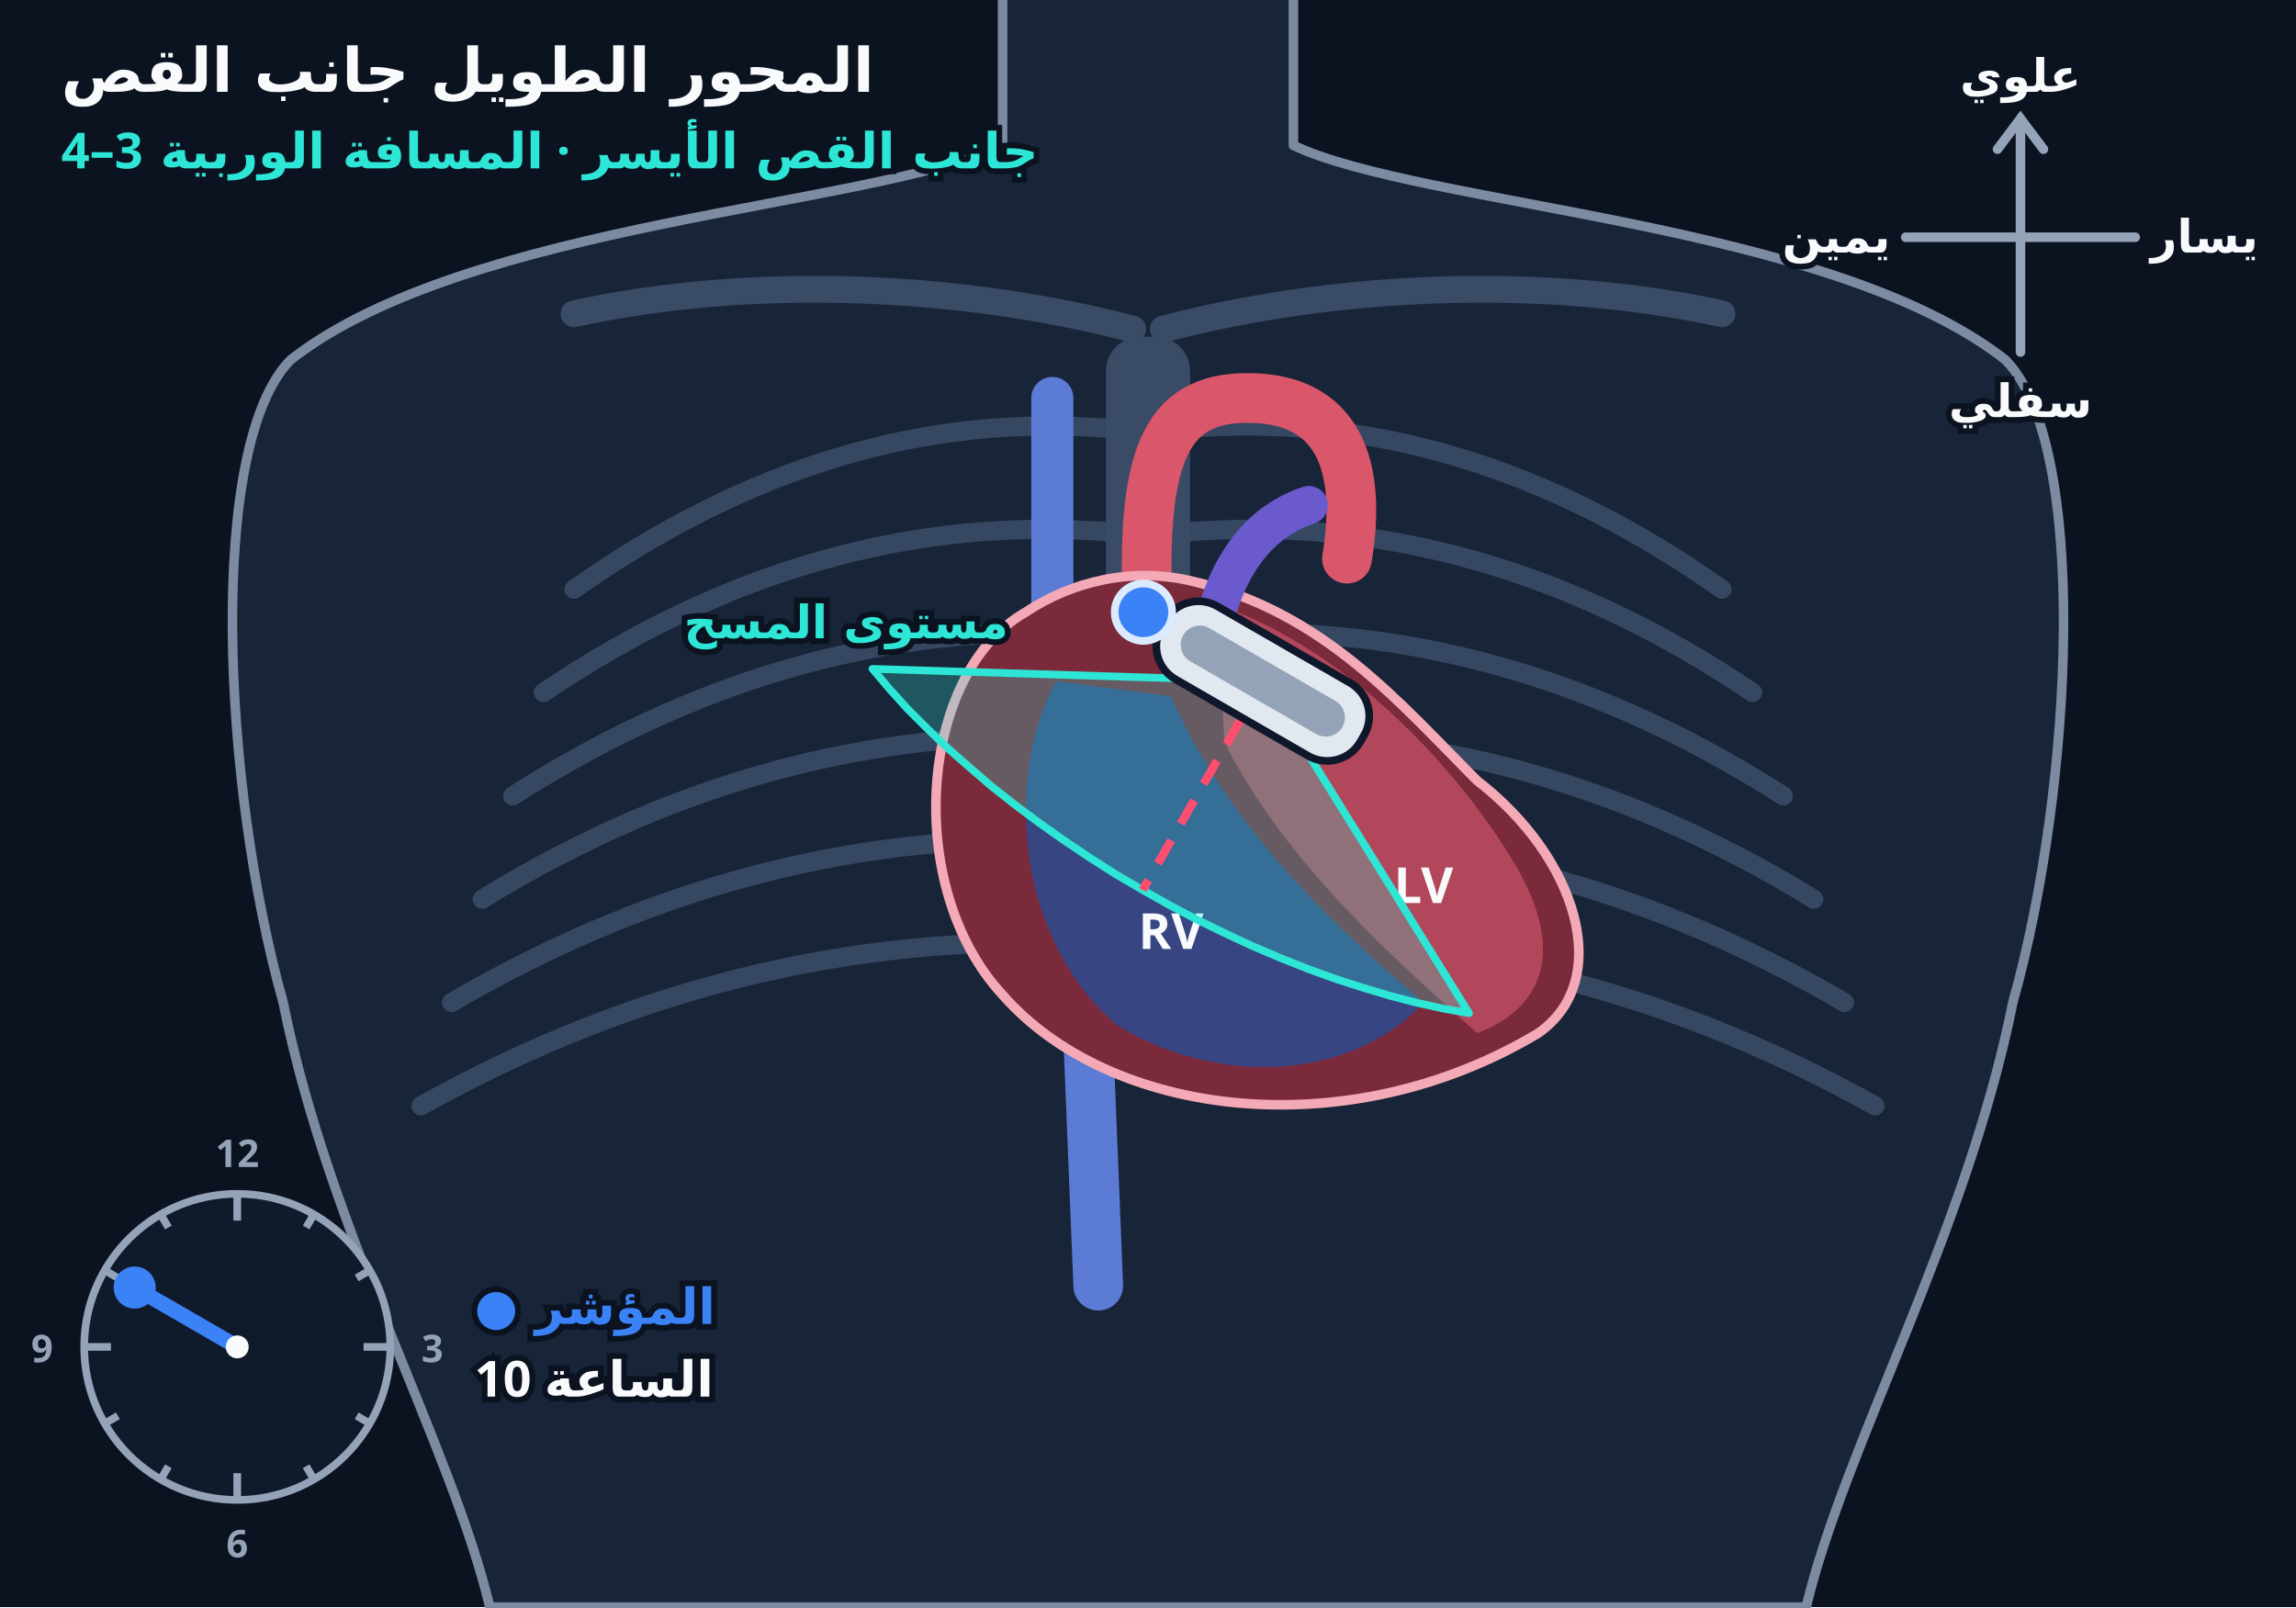
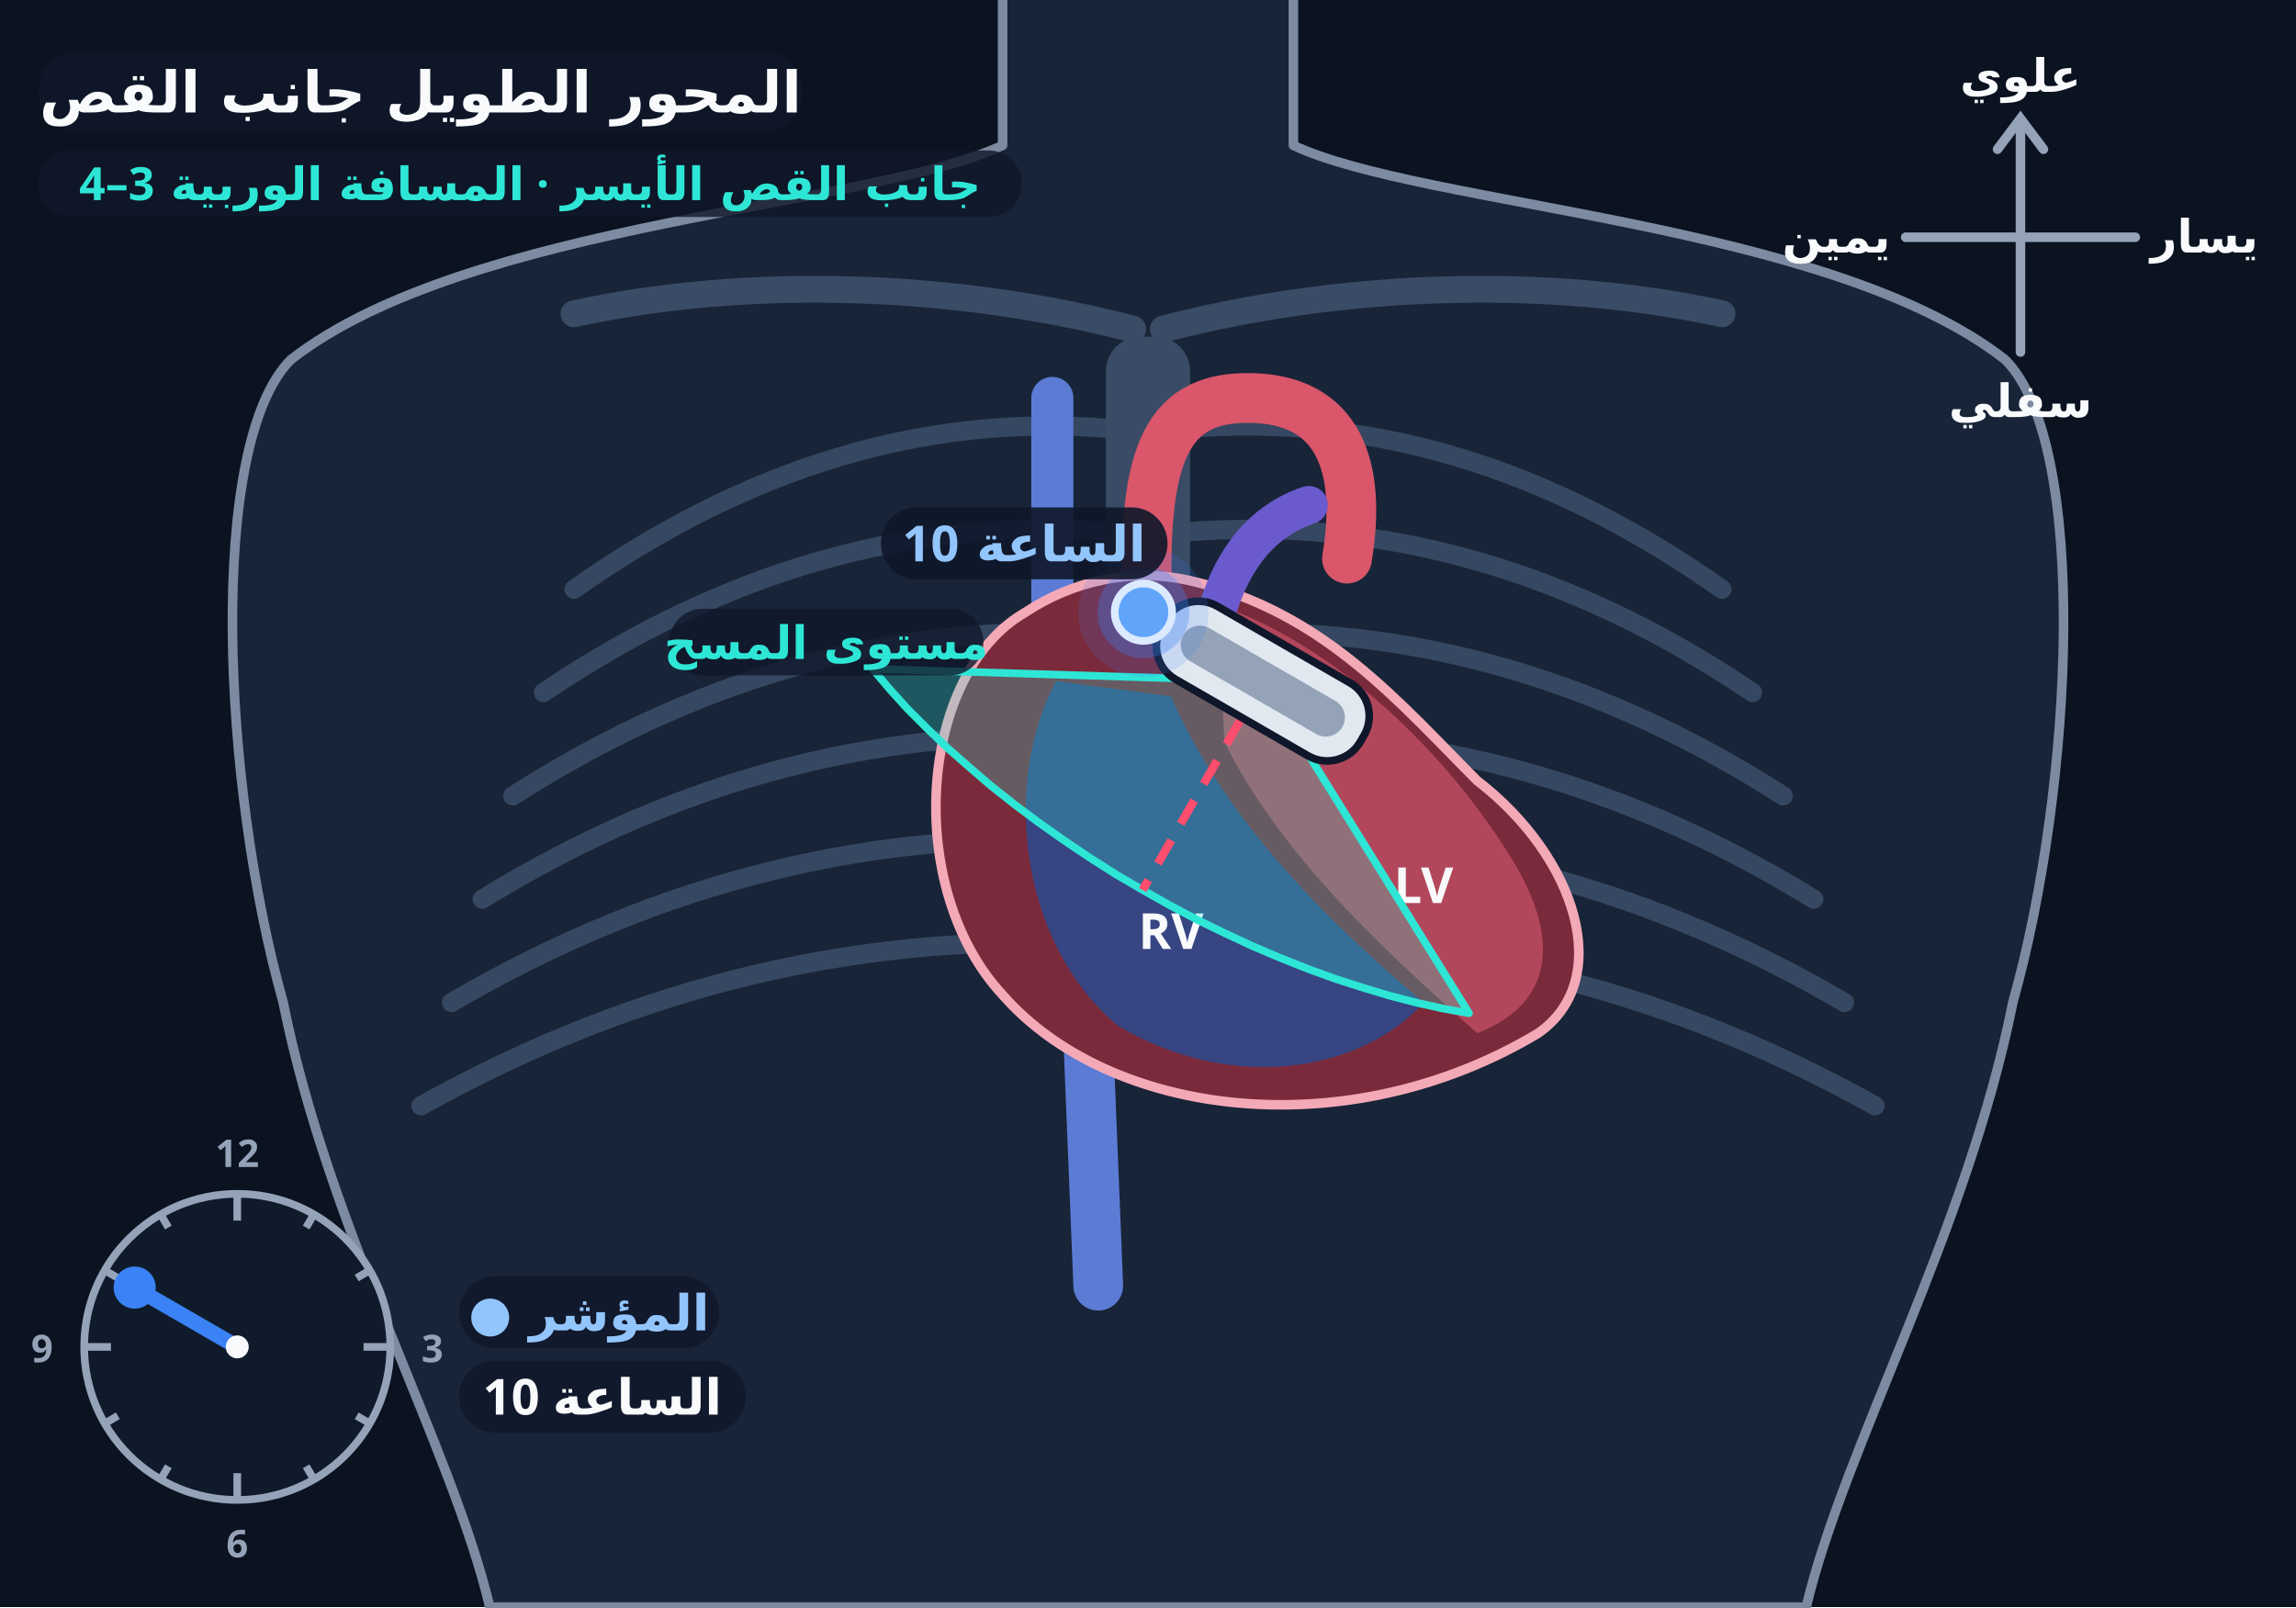
<svg xmlns="http://www.w3.org/2000/svg" width="600" height="420" viewBox="0 0 600 420">
  <rect width="600" height="420" fill="#0B1220" />
  <path d="M 262 0 L 262 38 C 228 54 122 58 76 94 C 54 116 58 205 74 262 C 86 322 118 378 128 420            L 472 420 C 482 378 514 322 526 262 C 542 205 546 116 524 94 C 478 58 372 54 338 38 L 338 0" fill="#182437" stroke="#7C8BA1" stroke-width="2.5" stroke-linejoin="round" />
  <g fill="none" stroke="#3A4B66" stroke-width="5" stroke-linecap="round" opacity="0.9">
    <path d="M 290 112 Q 218 106 150 154" />
    <path d="M 310 112 Q 382 106 450 154" />
    <path d="M 290 139 Q 213 133 142 181" />
    <path d="M 310 139 Q 387 133 458 181" />
    <path d="M 290 166 Q 209 160 134 208" />
    <path d="M 310 166 Q 391 160 466 208" />
    <path d="M 290 193 Q 204 187 126 235" />
    <path d="M 310 193 Q 396 187 474 235" />
    <path d="M 290 220 Q 200 214 118 262" />
    <path d="M 310 220 Q 400 214 482 262" />
    <path d="M 290 247 Q 196 241 110 289" />
    <path d="M 310 247 Q 404 241 490 289" />
  </g>
  <path d="M 296 86 C 250 74 196 72 150 82 M 304 86 C 350 74 404 72 450 82" fill="none" stroke="#3A4B66" stroke-width="7" stroke-linecap="round" />
  <rect x="289" y="88" width="22" height="156" rx="9" fill="#3A4B66" />
  <path d="M 291 242 L 309 242 L 300 262 Z" fill="#3A4B66" />
  <path d="M 275 158 L 275 104" stroke="#5B7BD5" stroke-width="11" stroke-linecap="round" fill="none" />
  <path d="M 284 262 L 287 336" stroke="#5B7BD5" stroke-width="13" stroke-linecap="round" fill="none" />
  <path d="M 300 162 C 298 120 304 104 326 104 C 350 104 356 122 352 146" stroke="#D9566B" stroke-width="13" stroke-linecap="round" fill="none" />
  <path d="M 268 160 C 240 176 236 232 262 260 C 290 292 352 300 402 270 C 422 256 412 224 386 204            C 366 184 346 160 312 152 C 296 148 280 152 268 160 Z" fill="#7A2A3A" stroke="#F4A9B7" stroke-width="2.5" />
  <path d="M 276 178 C 262 204 266 246 292 268 C 322 286 356 280 372 262 C 346 240 320 214 306 182 Z" fill="#2B4A8F" opacity="0.85" />
  <path d="M 318 158 C 348 168 378 196 396 226 C 410 250 402 264 386 270 C 366 252 336 226 320 194 Z" fill="#B84A5E" opacity="0.9" />
  <path d="M 318 160 C 322 146 330 136 342 132" stroke="#6A5ACD" stroke-width="10" stroke-linecap="round" fill="none" />
  <g font-family="sans-serif" font-weight="700" font-size="13" fill="#F8FAFC" text-anchor="middle">
    <text x="306" y="248">RV</text>
    <text x="372" y="236">LV</text>
  </g>
  <path d="M 330.0 178.0 L 383.9 264.8 L 377.2 263.6 L 370.4 262.1 L 363.4 260.3 L 356.4 258.2 L 349.2 255.9 L 342.0 253.3 L 334.7 250.4 L 327.4 247.3 L 320.1 243.9 L 312.9 240.4 L 305.7 236.6 L 298.6 232.6 L 291.6 228.5 L 284.7 224.1 L 278.0 219.6 L 271.5 215.0 L 265.2 210.3 L 259.0 205.4 L 253.2 200.4 L 247.5 195.4 L 242.2 190.3 L 237.1 185.2 L 232.4 180.0 L 228.0 174.8 Z" fill="#2EE6D6" fill-opacity="0.26" stroke="#2EE6D6" stroke-width="2" stroke-linejoin="round" />
  <path d="M 330.0 178.0 L 298.6 232.6" stroke="#FF4D6D" stroke-width="2.2" stroke-dasharray="7 5" fill="none" />
-   <text x="221.1" y="166.8" font-family="sans-serif" font-size="12" fill="#2EE6D6" font-weight="700" text-anchor="middle" stroke="#0B1220" stroke-width="3" paint-order="stroke">مستوى المسح</text>
+   <rect x="174.9" y="159.1" width="82.1" height="17.4" rx="8.7" fill="#0F172A" fill-opacity="0.8" />
+   <text x="215.9" y="172.2" font-family="sans-serif" font-weight="700" font-size="12" fill="#2EE6D6" text-anchor="middle">مستوى المسح</text>
  <g transform="translate(330 178) rotate(-150.0)">
    <rect x="-30" y="-11" width="60" height="22" rx="10" fill="#E2E8F0" stroke="#0F172A" stroke-width="2" />
    <rect x="-24" y="-5" width="48" height="10" rx="5" fill="#94A3B8" />
  </g>
-   <circle cx="298.8" cy="160.0" r="7.5" fill="#3B82F6" stroke="#DBEAFE" stroke-width="2" />
+   <circle cx="298.8" cy="160.0" r="17" fill="#3B82F6" fill-opacity="0.16" />
+   <circle cx="298.8" cy="160.0" r="12" fill="#3B82F6" fill-opacity="0.32" />
+   <circle cx="298.8" cy="160.0" r="7.5" fill="#60A5FA" stroke="#DBEAFE" stroke-width="2" />
+   <rect x="230.2" y="132.6" width="74.9" height="18.8" rx="9.4" fill="#0F172A" fill-opacity="0.9" />
+   <text x="267.6" y="146.7" font-family="sans-serif" font-weight="700" font-size="13" fill="#93C5FD" text-anchor="middle">الساعة 10</text>
  <g stroke="#94A3B8" stroke-width="2.5" fill="none" stroke-linecap="round">
    <path d="M 528 32 L 528 92 M 498 62 L 558 62" />
    <path d="M 522 39 L 528 31 L 534 39" />
  </g>
-   <g font-family="sans-serif" font-size="12" font-weight="700" fill="#F8FAFC" text-anchor="middle" stroke="#0B1220" stroke-width="3" paint-order="stroke">
+   <g font-family="sans-serif" font-size="12" font-weight="700" fill="#F8FAFC" text-anchor="middle">
    <text x="528" y="24">علوي</text>
    <text x="528" y="109">سفلي</text>
    <text x="494" y="66" text-anchor="end">يمين</text>
    <text x="562" y="66" text-anchor="start">يسار</text>
  </g>
  <circle cx="62" cy="352" r="40" fill="#0F1A2B" stroke="#94A3B8" stroke-width="2" />
  <g stroke="#94A3B8" stroke-width="2">
    <path d="M 62.0 319.0 L 62.0 312.0" />
    <path d="M 80.0 320.8 L 82.0 317.4" />
    <path d="M 93.2 334.0 L 96.6 332.0" />
    <path d="M 95.0 352.0 L 102.0 352.0" />
    <path d="M 93.2 370.0 L 96.6 372.0" />
    <path d="M 80.0 383.2 L 82.0 386.6" />
    <path d="M 62.0 385.0 L 62.0 392.0" />
    <path d="M 44.0 383.2 L 42.0 386.6" />
    <path d="M 30.8 370.0 L 27.4 372.0" />
    <path d="M 29.0 352.0 L 22.0 352.0" />
    <path d="M 30.8 334.0 L 27.4 332.0" />
    <path d="M 44.0 320.8 L 42.0 317.4" />
  </g>
  <path d="M 62 352 L 35.2 336.5" stroke="#3B82F6" stroke-width="4" stroke-linecap="round" />
  <circle cx="35.2" cy="336.5" r="4.5" fill="#3B82F6" stroke="#3B82F6" stroke-width="2" />
  <circle cx="62" cy="352" r="3" fill="#F8FAFC" />
  <g font-family="sans-serif" font-size="10" font-weight="700" fill="#94A3B8" text-anchor="middle">
    <text x="62.0" y="305.0">12</text>
    <text x="113.0" y="356.0">3</text>
    <text x="62.0" y="407.0">6</text>
    <text x="11.0" y="356.0">9</text>
  </g>
-   <text x="124" y="346" font-family="sans-serif" font-size="13" font-weight="700" fill="#3B82F6" stroke="#0B1220" stroke-width="3" paint-order="stroke">● المؤشر</text>
-   <text x="124" y="365" font-family="sans-serif" font-size="13" font-weight="700" fill="#F8FAFC" stroke="#0B1220" stroke-width="3" paint-order="stroke">10 الساعة</text>
-   <g font-family="sans-serif" font-weight="700" stroke="#0B1220" stroke-width="3" paint-order="stroke">
-     <text x="16" y="24" font-size="16" fill="#F8FAFC" text-anchor="start">المحور الطويل جانب القص</text>
-     <text x="16" y="44" font-size="13" fill="#2EE6D6" text-anchor="start">جانب القص الأيسر · المسافة الوربية 3–4</text>
-   </g>
+   <rect x="120.0" y="333.6" width="67.9" height="18.8" rx="9.4" fill="#0F172A" fill-opacity="0.8" />
+   <text x="153.9" y="347.7" font-family="sans-serif" font-weight="700" font-size="13" fill="#93C5FD" text-anchor="middle">● المؤشر</text>
+   <rect x="120.0" y="355.6" width="74.9" height="18.8" rx="9.4" fill="#0F172A" fill-opacity="0.8" />
+   <text x="157.4" y="369.7" font-family="sans-serif" font-weight="700" font-size="13" fill="#F8FAFC" text-anchor="middle">10 الساعة</text>
+   <rect x="10.0" y="13.1" width="199.8" height="21.8" rx="10.9" fill="#0F172A" fill-opacity="0.8" />
+   <text x="109.9" y="29.4" font-family="sans-serif" font-weight="700" font-size="15" fill="#F8FAFC" text-anchor="middle">المحور الطويل جانب القص</text>
+   <rect x="10.0" y="39.3" width="257.0" height="17.4" rx="8.7" fill="#0F172A" fill-opacity="0.8" />
+   <text x="138.5" y="52.3" font-family="sans-serif" font-weight="700" font-size="12" fill="#2EE6D6" text-anchor="middle">جانب القص الأيسر · المسافة الوربية 3–4</text>
</svg>
